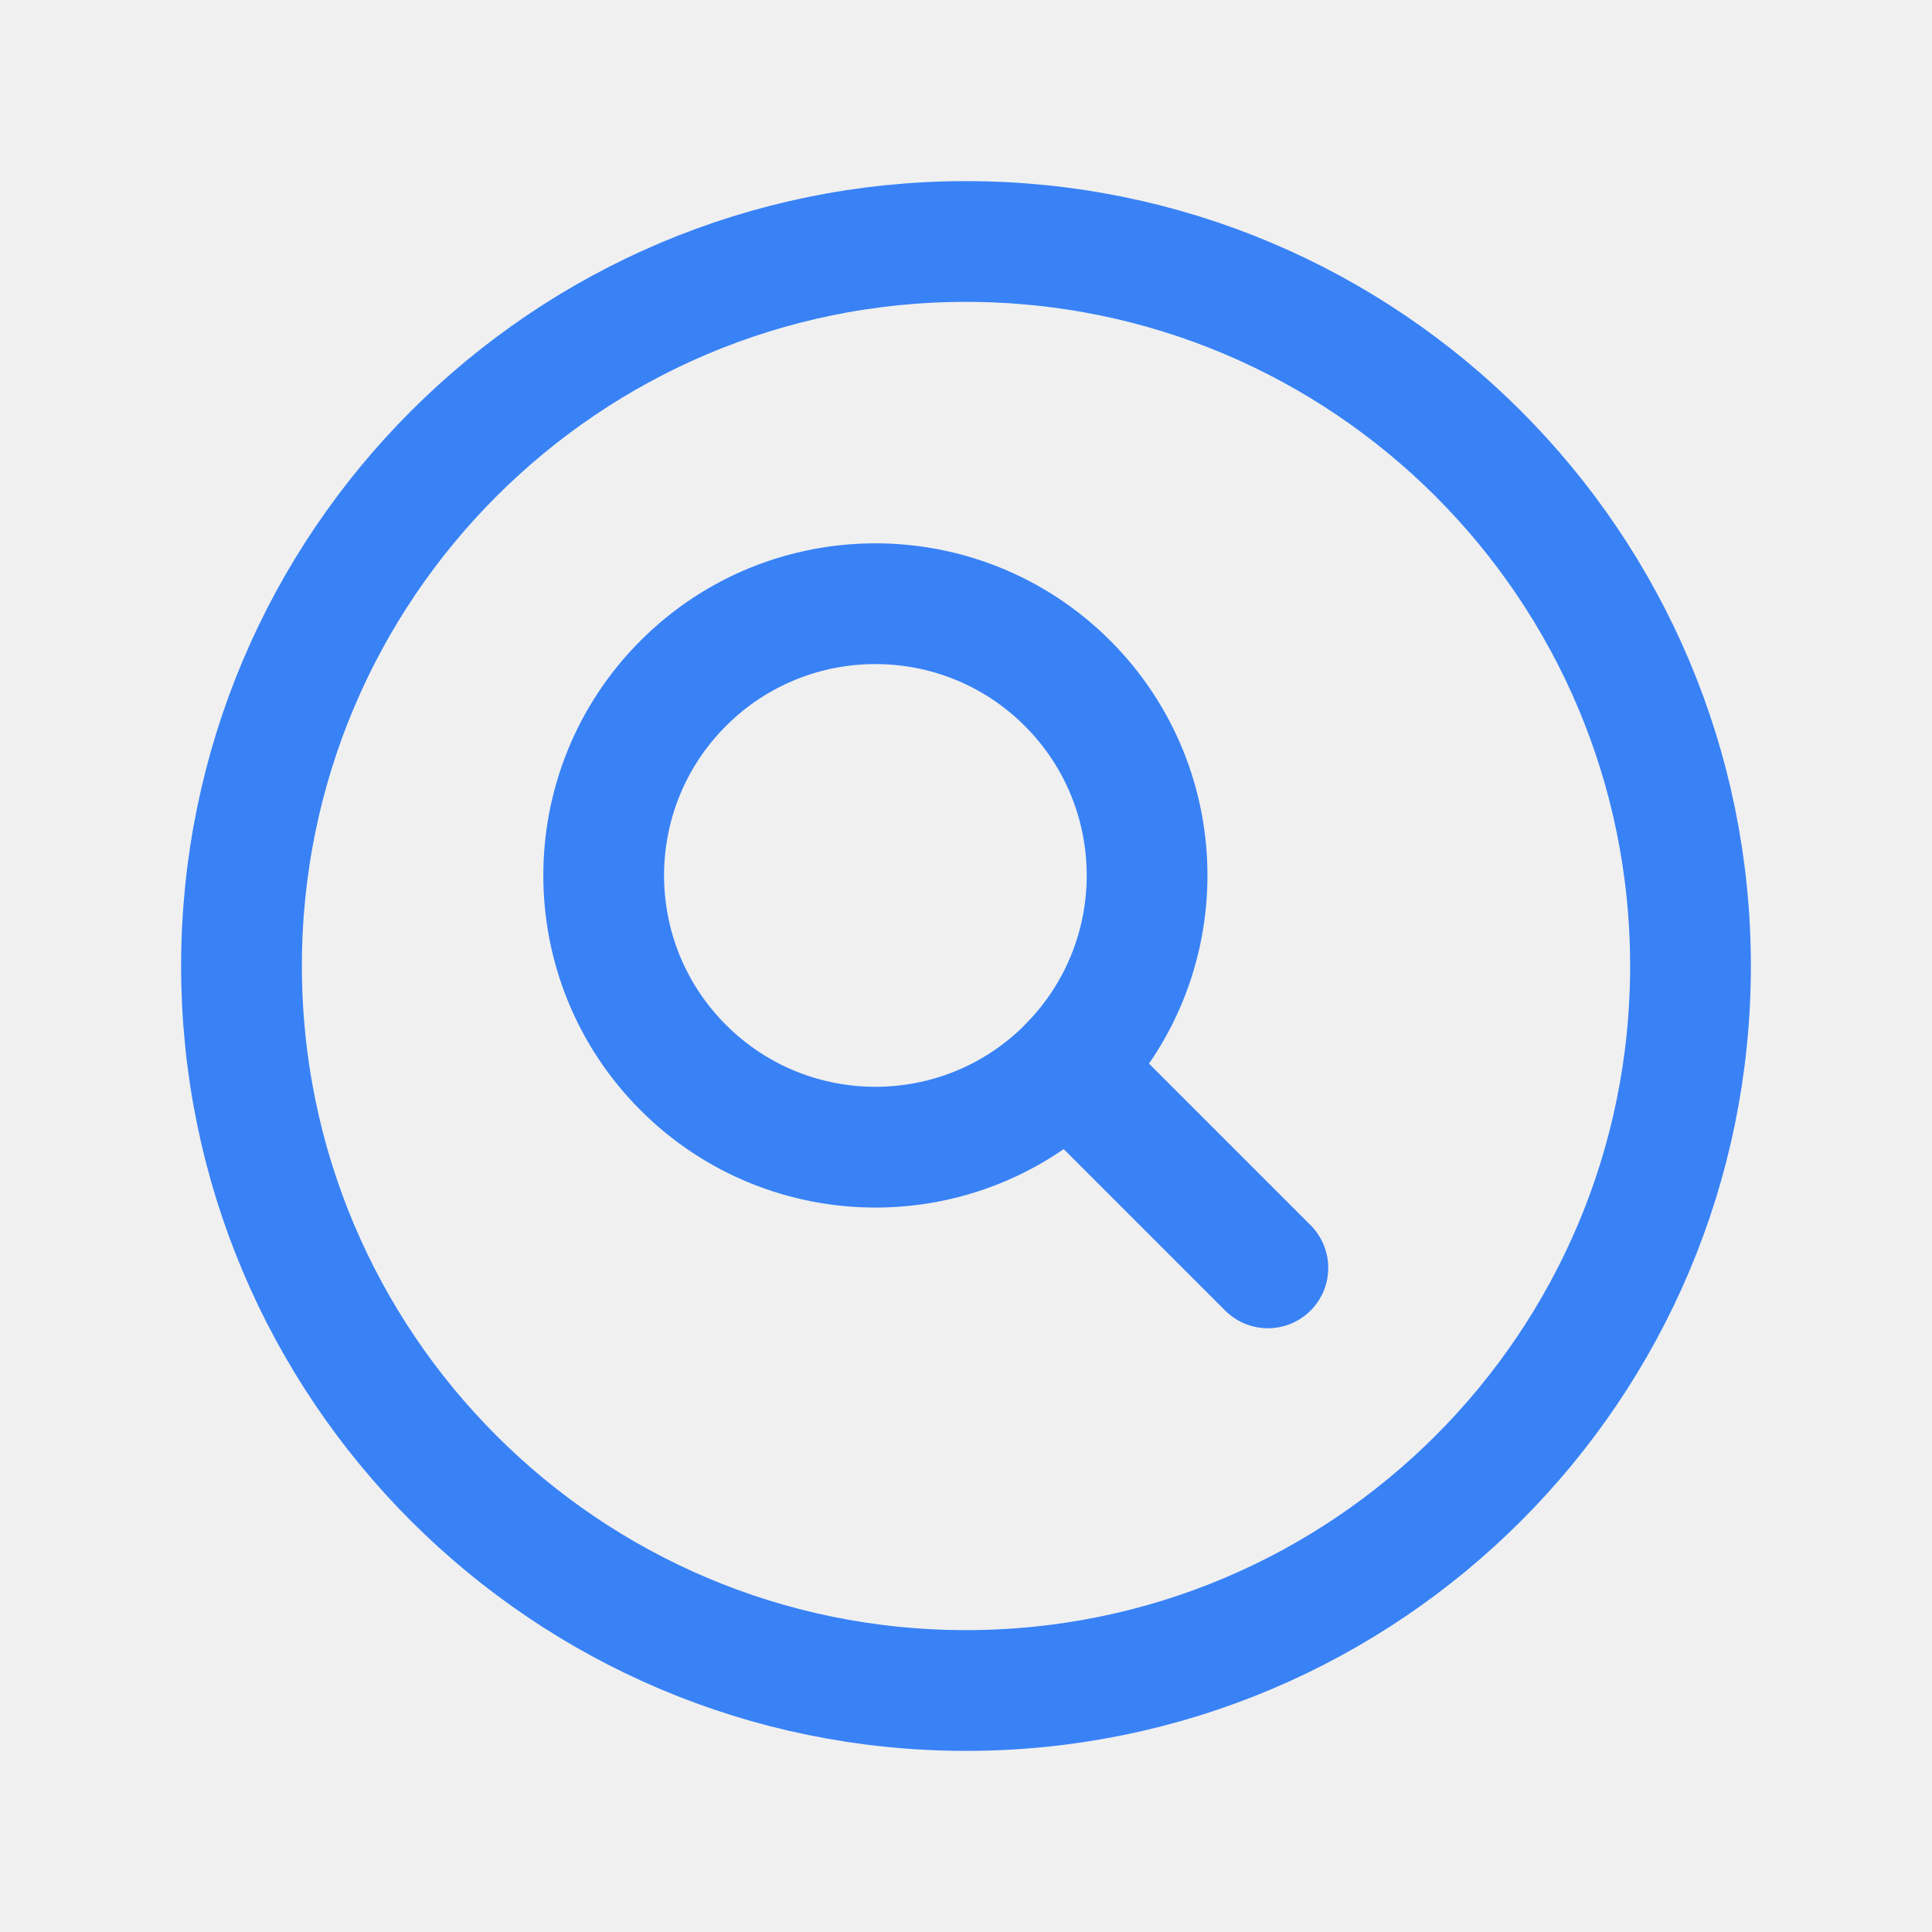
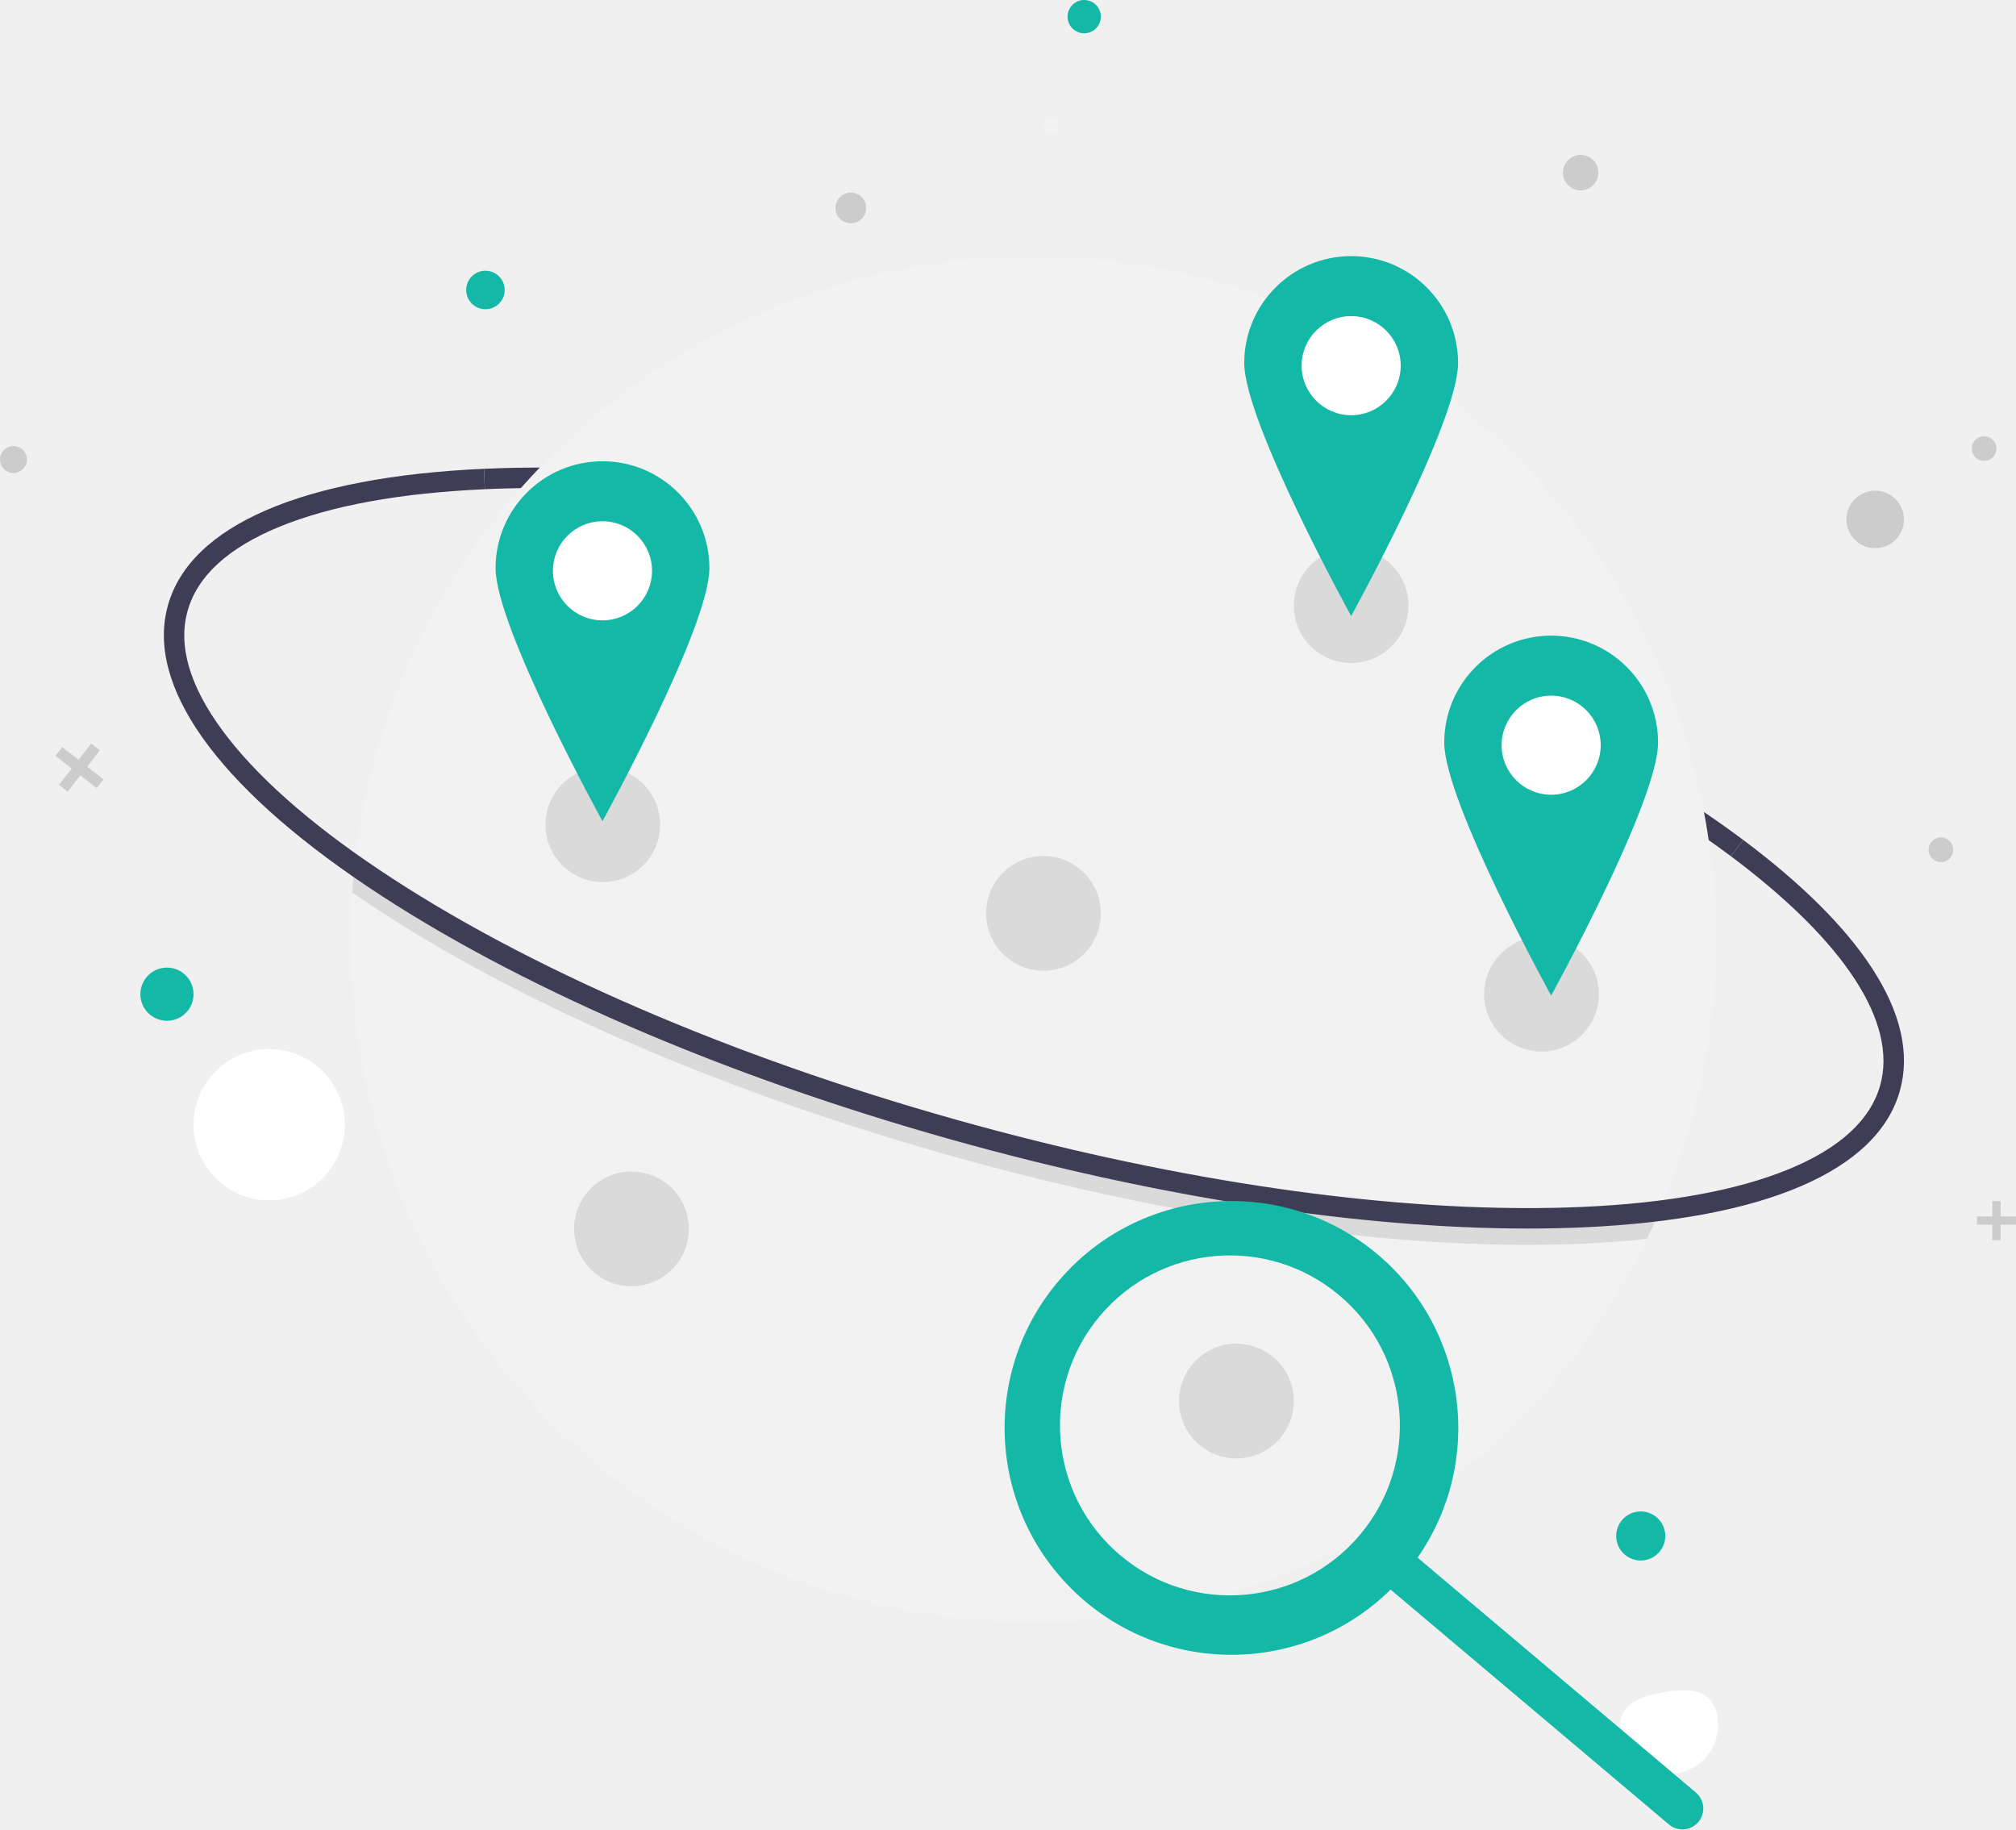
- <svg xmlns="http://www.w3.org/2000/svg" fill="none" viewBox="0 0 24 24" stroke-width="1.5" stroke="#3882F6">
-   <path stroke-linecap="round" stroke-linejoin="round" d="m15.75 15.75-2.489-2.489m0 0a3.375 3.375 0 1 0-4.773-4.773 3.375 3.375 0 0 0 4.774 4.774ZM21 12a9 9 0 1 1-18 0 9 9 0 0 1 18 0Z" />
+ <svg xmlns="http://www.w3.org/2000/svg" width="881.753" height="800" viewBox="0 0 881.753 800" role="img" artist="Katerina Limpitsouni" source="https://undraw.co/">
+   <g transform="translate(-649.896 -305.824)">
+     <path d="M1067.947,497.383c-63.182-47.234-162.14-91.9-271.5-122.556-99.573-27.909-196.693-41.384-273.491-37.943l-.4-8.931c77.713-3.48,175.841,10.108,276.3,38.266,110.38,30.938,210.411,76.136,274.441,124Z" transform="translate(339.007 182.878)" fill="#3f3d56" />
+     <path d="M1093.719,584.883a297.5,297.5,0,0,1-25.747,121.465q-2.132,4.8-4.443,9.512A298.632,298.632,0,0,1,496.541,584.883q0-10.366.706-20.57.335-5.189.867-10.316c16.444-158.045,153.78-275.53,312.465-267.3s283.132,139.289,283.14,298.188Z" transform="translate(306.675 131.76)" fill="#f2f2f2" />
+     <path d="M1067.581,558q-2.132,4.8-4.443,9.512-13.088,1.421-27.552,2.065c-7.983.358-16.2.536-24.594.536-73.324,0-161.569-13.535-251.718-38.8C658.809,503.155,567.918,463.766,503.337,420.4q-3.3-2.213-6.481-4.434.335-5.189.867-10.316,5.136,3.661,10.594,7.33c63.821,42.849,153.8,81.817,253.372,109.727,89.362,25.049,176.776,38.468,249.259,38.468q12.431,0,24.236-.528Q1052.375,559.869,1067.581,558Z" transform="translate(307.067 280.108)" opacity="0.1" style="isolation:isolate" />
+     <path d="M1056.627,659.9c-73.322,0-161.572-13.534-251.717-38.8-100.464-28.158-191.359-67.549-255.941-110.914-65.93-44.271-96.845-87.893-87.053-122.832s58.877-56.138,138.211-59.694l.4,8.931c-37.048,1.66-67.241,7.167-89.739,16.367-22.444,9.177-35.99,21.562-40.264,36.809s.863,32.868,15.268,52.373c14.44,19.553,37.372,39.949,68.161,60.624,63.814,42.85,153.8,81.82,253.37,109.729,89.364,25.047,176.77,38.469,249.26,38.471q12.424,0,24.231-.528c37.049-1.661,67.241-7.167,89.74-16.367,22.443-9.177,35.99-21.561,40.264-36.809,7.673-27.378-15.516-62.952-65.3-100.169l5.354-7.16c25.617,19.152,44.58,38.029,56.363,56.108,12.631,19.382,16.732,37.427,12.19,53.633-9.793,34.939-58.878,56.137-138.211,59.693C1073.231,659.72,1065.021,659.9,1056.627,659.9Z" transform="translate(261.434 183.174)" fill="#3f3d56" />
+     <circle cx="3.422" cy="3.422" r="3.422" transform="translate(1106.282 357.36)" fill="#f2f2f2" />
+     <circle cx="5.886" cy="5.886" r="5.886" transform="translate(649.896 500.903)" fill="#ccc" />
+     <circle cx="11.628" cy="11.628" r="11.628" transform="translate(711.291 728.966)" fill="#14b8a6" />
+     <circle cx="7.75" cy="7.75" r="7.75" transform="translate(1333.481 373.561)" fill="#ccc" />
+     <circle cx="12.583" cy="12.583" r="12.583" transform="translate(1457.486 520.401)" fill="#ccc" />
+     <circle cx="5.399" cy="5.399" r="5.399" transform="translate(1512.3 496.591)" fill="#ccc" />
+     <circle cx="8.422" cy="8.422" r="8.422" transform="translate(853.79 424.212)" fill="#14b8a6" />
+     <circle cx="5.399" cy="5.399" r="5.399" transform="translate(1493.407 672.044)" fill="#ccc" />
+     <circle cx="6.719" cy="6.719" r="6.719" transform="translate(1015.302 390.045)" fill="#ccc" />
+     <circle cx="7.277" cy="7.277" r="7.277" transform="translate(1116.822 305.824)" fill="#14b8a6" />
+     <path d="M418.008,357.824H408.99V348.81h-4.836v9.014h-9.016v4.838h9.016v9.016h4.836v-9.016h9.018Z" transform="matrix(0.616, -0.788, 0.788, 0.616, 150.33, 739.965)" fill="#ccc" />
+     <path d="M507.6,335.987h-6.74v-6.74h-3.62v6.74H490.5v3.62h6.74v6.74h3.62v-6.74h6.74Z" transform="translate(1024.051 501.8)" fill="#ccc" />
+     <circle cx="25.091" cy="25.091" r="25.091" transform="translate(888.445 641.369)" opacity="0.1" style="isolation:isolate" />
+     <circle cx="25.091" cy="25.091" r="25.091" transform="translate(1165.591 893.423)" opacity="0.1" style="isolation:isolate" />
+     <circle cx="25.091" cy="25.091" r="25.091" transform="translate(1081.19 680.147)" opacity="0.1" style="isolation:isolate" />
+     <circle cx="25.091" cy="25.091" r="25.091" transform="translate(900.991 818.149)" opacity="0.1" style="isolation:isolate" />
+     <circle cx="25.091" cy="25.091" r="25.091" transform="translate(1215.77 545.566)" opacity="0.1" style="isolation:isolate" />
+     <circle cx="25.091" cy="25.091" r="25.091" transform="translate(1299.027 715.503)" opacity="0.1" style="isolation:isolate" />
+     <circle cx="33.075" cy="33.075" r="33.075" transform="translate(1207.789 432.655)" fill="#fff" />
+     <path d="M717.583,286.191a46.761,46.761,0,0,0-46.761,46.761c0,25.825,46.761,110.63,46.761,110.63s46.761-84.8,46.761-110.63a46.761,46.761,0,0,0-46.761-46.761Zm0,69.571a21.67,21.67,0,1,1,21.67-21.67,21.67,21.67,0,0,1-21.67,21.67Z" transform="translate(523.281 131.638)" fill="#14b8a6" />
+     <circle cx="33.075" cy="33.075" r="33.075" transform="translate(880.332 522.37)" fill="#fff" />
+     <path d="M571.582,326.191a46.761,46.761,0,0,0-46.761,46.761c0,25.825,46.761,110.63,46.761,110.63s46.761-84.8,46.761-110.63a46.761,46.761,0,0,0-46.761-46.761Zm0,69.571a21.67,21.67,0,1,1,21.67-21.67,21.67,21.67,0,0,1-21.67,21.67Z" transform="translate(341.824 181.353)" fill="#14b8a6" />
+     <circle cx="33.075" cy="33.075" r="33.075" transform="translate(1295.26 598.627)" fill="#fff" />
+     <path d="M756.583,360.191a46.761,46.761,0,0,0-46.761,46.761c0,25.825,46.761,110.63,46.761,110.63s46.761-84.8,46.761-110.63a46.761,46.761,0,0,0-46.761-46.761Zm0,69.571a21.67,21.67,0,1,1,21.67-21.67,21.67,21.67,0,0,1-21.67,21.67Z" transform="translate(571.752 223.61)" fill="#14b8a6" style="isolation:isolate" />
+     <circle cx="33.075" cy="33.075" r="33.075" transform="translate(734.547 764.598)" fill="#fff" />
+     <circle cx="10.735" cy="10.735" r="10.735" transform="translate(1356.781 966.786)" fill="#14b8a6" />
+     <path d="M786.632,577a21.47,21.47,0,1,1-42.245,7.69h0l-.008-.042c-2.112-11.668,6.909-15.8,18.577-17.909S784.52,565.333,786.632,577Z" transform="translate(614.32 479.16)" fill="#fff" />
+     <path d="M785.81,474.819a99.219,99.219,0,1,0,5.625,146.532l121.7,102.694a9.143,9.143,0,1,0,11.806-13.964l-.014-.011-121.7-102.694A99.225,99.225,0,0,0,785.81,474.819Zm-7.846,122.667a74.336,74.336,0,1,1-8.875-104.751h0a74.336,74.336,0,0,1,8.874,104.751Z" transform="translate(466.683 379.618)" fill="#14b8a6" />
+   </g>
</svg>
